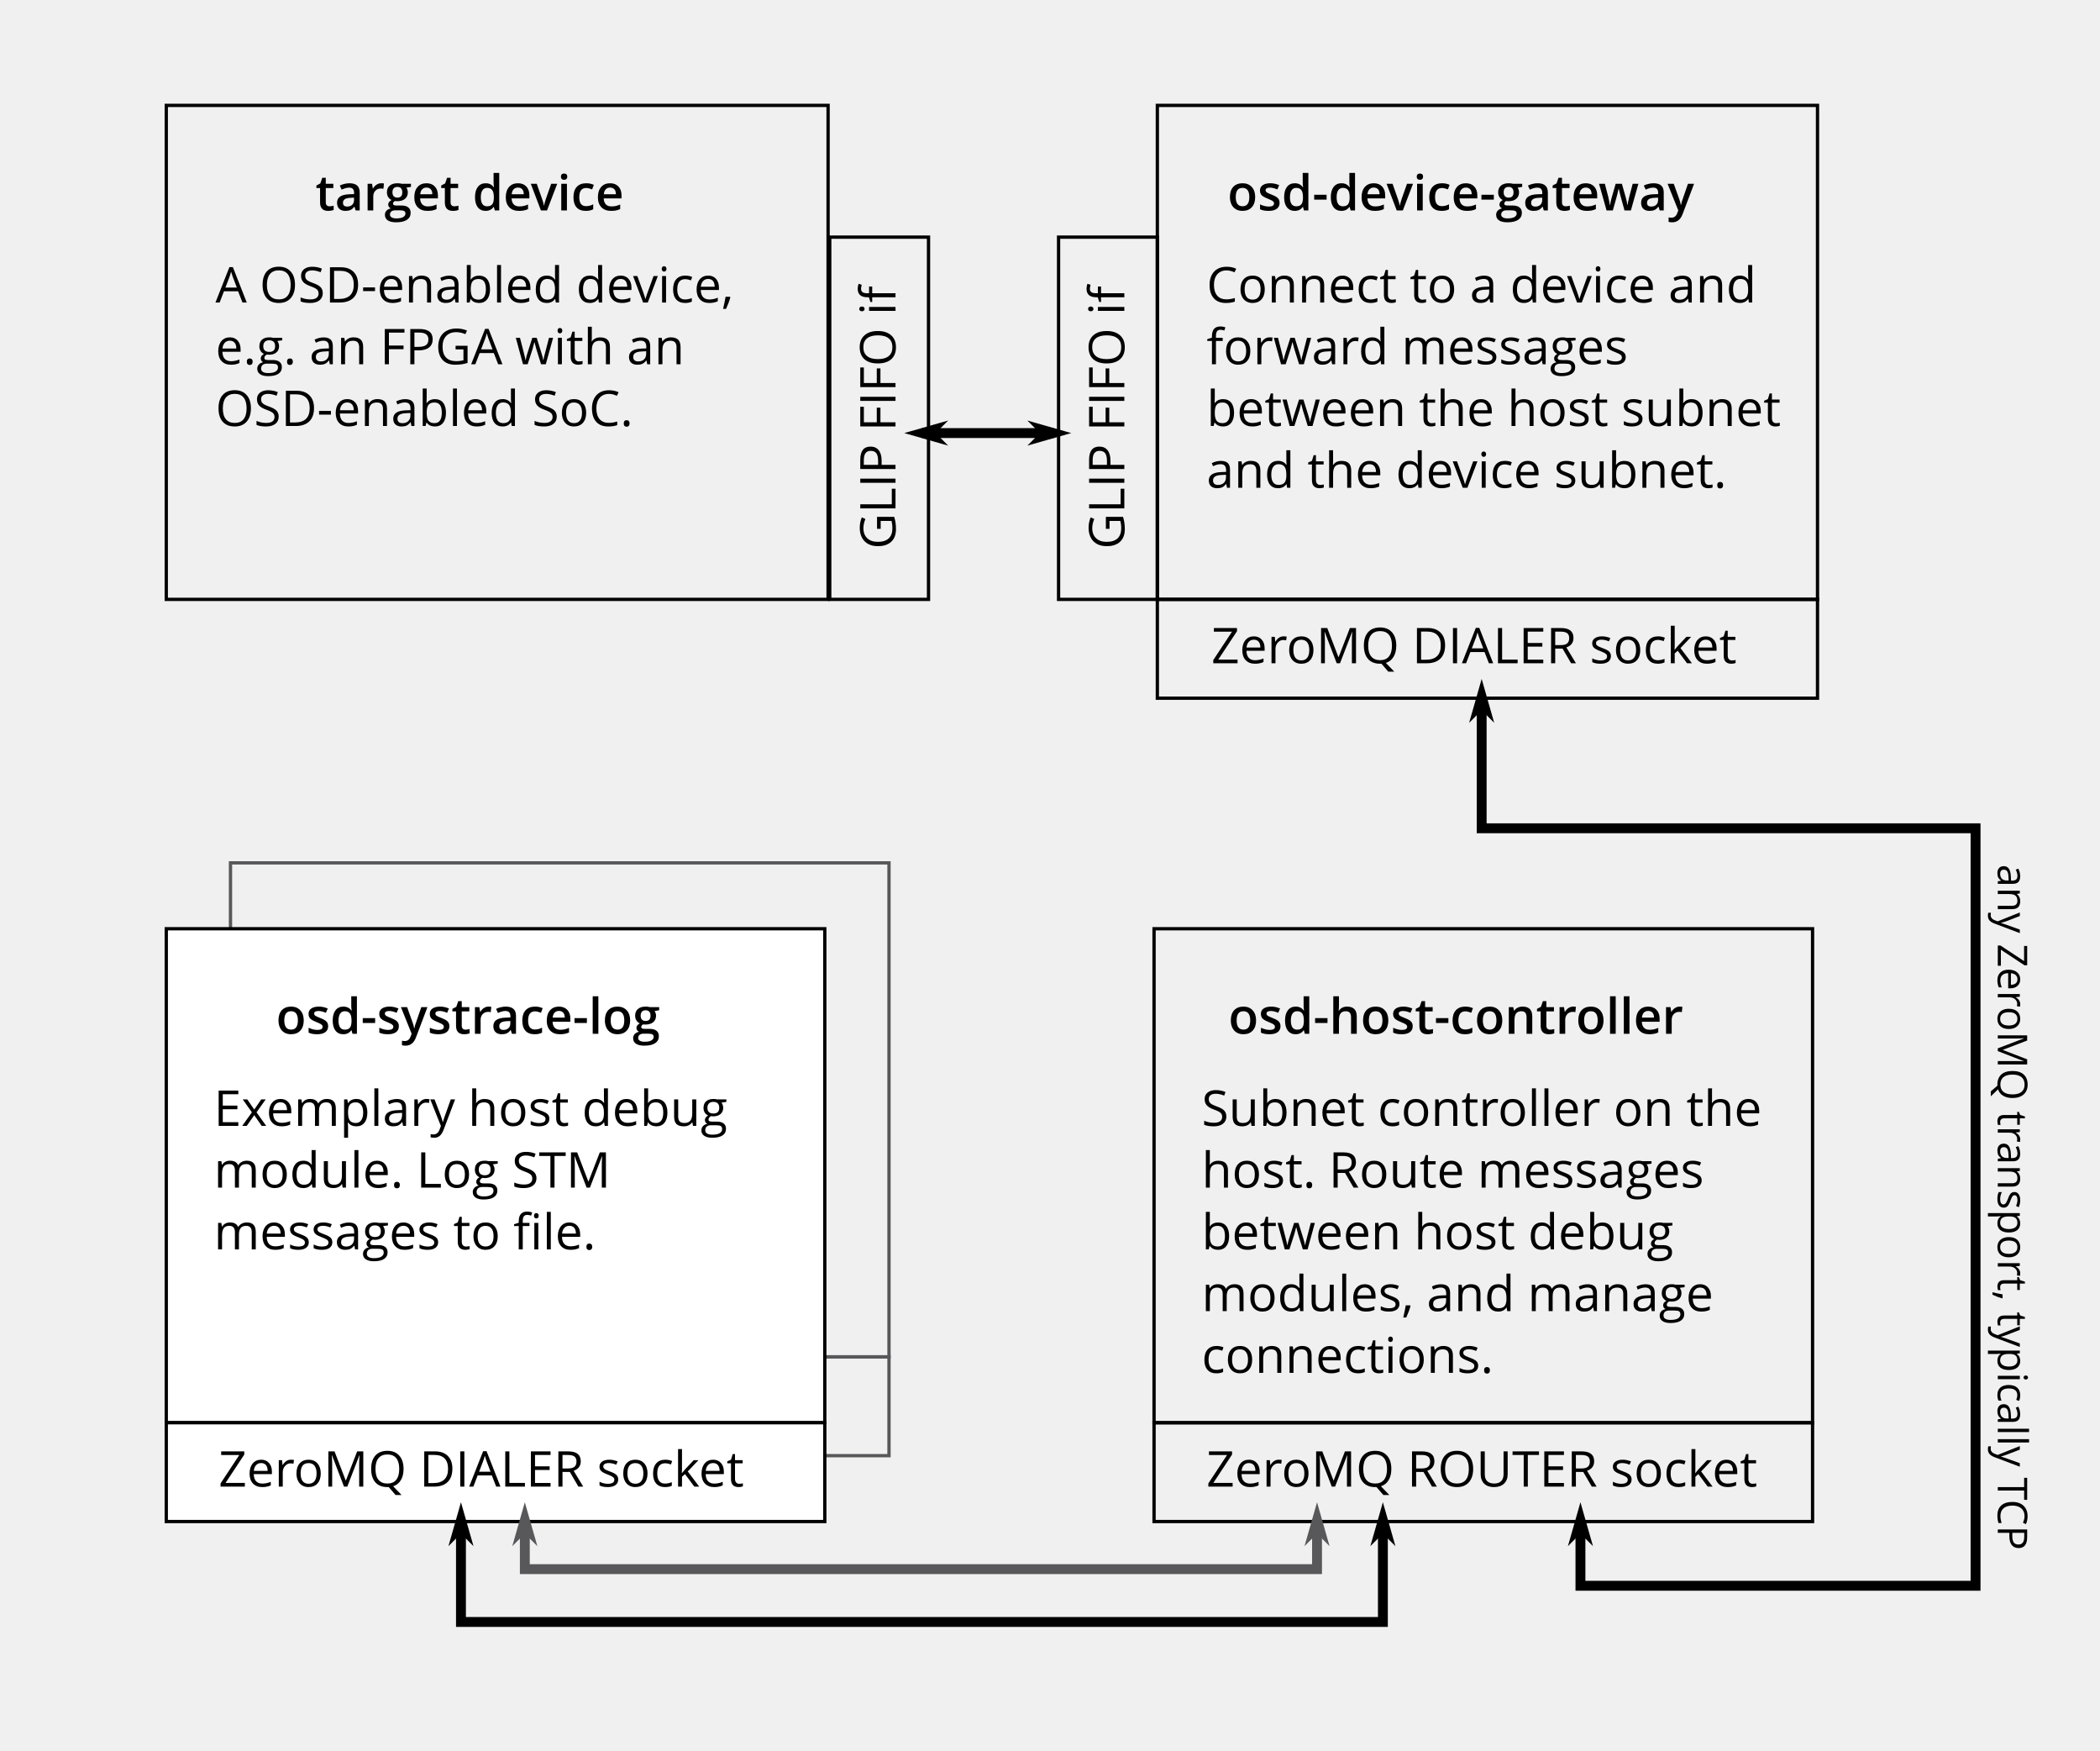
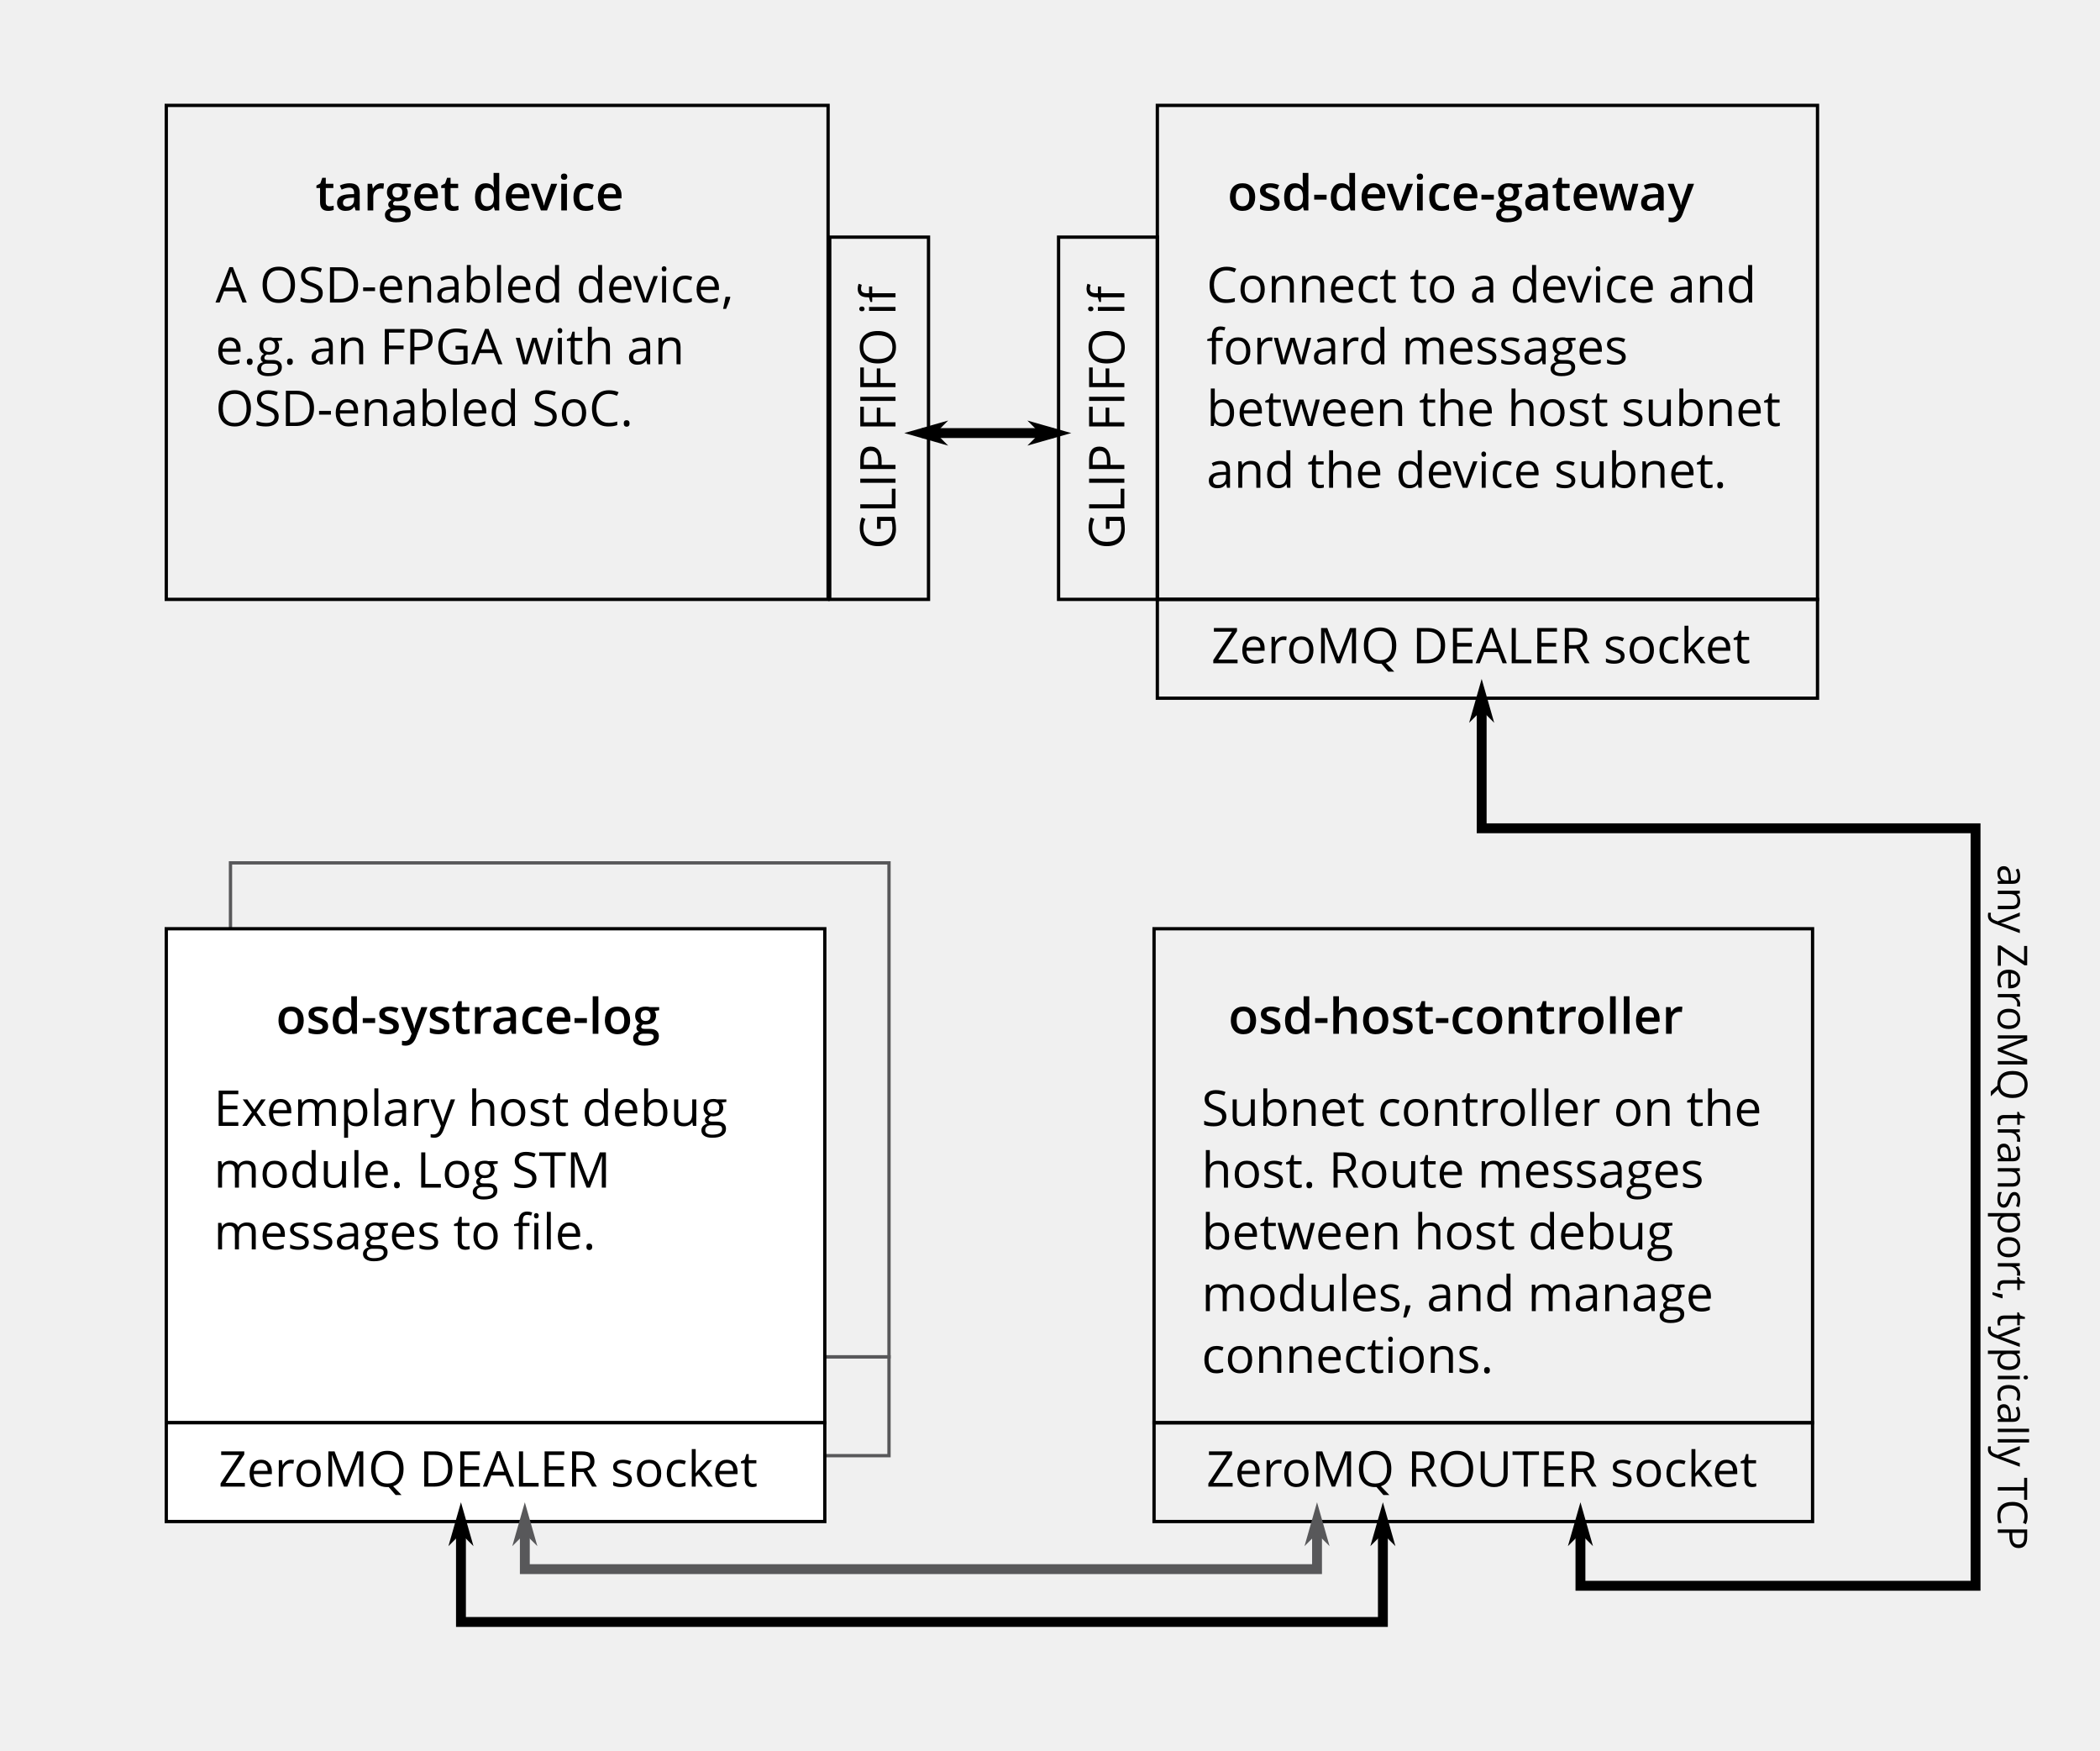
<svg xmlns="http://www.w3.org/2000/svg" width="180mm" height="150mm" viewBox="0 0 637.795 531.496" id="svg2" version="1.1">
  <defs id="defs4">
    <marker style="overflow:visible" id="marker5175" refX="0" refY="0" orient="auto">
      <path transform="matrix(-0.2,0,0,-0.2,-1.2,0)" style="fill:#58585a;fill-opacity:1;fill-rule:evenodd;stroke:#58585a;stroke-width:1pt;stroke-opacity:1" d="M 0,0 5,-5 -12.5,0 5,5 0,0 Z" id="path5177" />
    </marker>
    <marker style="overflow:visible" id="marker5111" refX="0" refY="0" orient="auto">
      <path transform="matrix(0.2,0,0,0.2,1.2,0)" style="fill:#58585a;fill-opacity:1;fill-rule:evenodd;stroke:#58585a;stroke-width:1pt;stroke-opacity:1" d="M 0,0 5,-5 -12.5,0 5,5 0,0 Z" id="path5113" />
    </marker>
    <marker orient="auto" refY="0" refX="0" id="marker4907" style="overflow:visible">
      <path id="path4909" d="M 0,0 5,-5 -12.5,0 5,5 0,0 Z" style="fill:#000000;fill-opacity:1;fill-rule:evenodd;stroke:#000000;stroke-width:1pt;stroke-opacity:1" transform="matrix(-0.2,0,0,-0.2,-1.2,0)" />
    </marker>
    <marker orient="auto" refY="0" refX="0" id="marker4837" style="overflow:visible">
      <path id="path4839" d="M 0,0 5,-5 -12.5,0 5,5 0,0 Z" style="fill:#000000;fill-opacity:1;fill-rule:evenodd;stroke:#000000;stroke-width:1pt;stroke-opacity:1" transform="matrix(0.2,0,0,0.2,1.2,0)" />
    </marker>
    <marker style="overflow:visible" id="marker4773" refX="0" refY="0" orient="auto">
      <path transform="matrix(-0.2,0,0,-0.2,-1.2,0)" style="fill:#000000;fill-opacity:1;fill-rule:evenodd;stroke:#000000;stroke-width:1pt;stroke-opacity:1" d="M 0,0 5,-5 -12.5,0 5,5 0,0 Z" id="path4775" />
    </marker>
    <marker style="overflow:visible" id="marker4723" refX="0" refY="0" orient="auto">
      <path transform="matrix(0.2,0,0,0.2,1.2,0)" style="fill:#000000;fill-opacity:1;fill-rule:evenodd;stroke:#000000;stroke-width:1pt;stroke-opacity:1" d="M 0,0 5,-5 -12.5,0 5,5 0,0 Z" id="path4725" />
    </marker>
    <marker orient="auto" refY="0" refX="0" id="Arrow1Send" style="overflow:visible">
      <path id="path4266" d="M 0,0 5,-5 -12.5,0 5,5 0,0 Z" style="fill:#000000;fill-opacity:1;fill-rule:evenodd;stroke:#000000;stroke-width:1pt;stroke-opacity:1" transform="matrix(-0.2,0,0,-0.2,-1.2,0)" />
    </marker>
    <marker style="overflow:visible" id="marker4597" refX="0" refY="0" orient="auto">
      <path transform="matrix(0.4,0,0,0.4,4,0)" style="fill:#000000;fill-opacity:1;fill-rule:evenodd;stroke:#000000;stroke-width:1pt;stroke-opacity:1" d="M 0,0 5,-5 -12.5,0 5,5 0,0 Z" id="path4599" />
    </marker>
    <marker orient="auto" refY="0" refX="0" id="Arrow1Sstart" style="overflow:visible">
      <path id="path4263" d="M 0,0 5,-5 -12.5,0 5,5 0,0 Z" style="fill:#000000;fill-opacity:1;fill-rule:evenodd;stroke:#000000;stroke-width:1pt;stroke-opacity:1" transform="matrix(0.2,0,0,0.2,1.2,0)" />
    </marker>
    <marker orient="auto" refY="0" refX="0" id="Arrow1Mend" style="overflow:visible">
      <path id="path4260" d="M 0,0 5,-5 -12.5,0 5,5 0,0 Z" style="fill:#000000;fill-opacity:1;fill-rule:evenodd;stroke:#000000;stroke-width:1pt;stroke-opacity:1" transform="matrix(-0.4,0,0,-0.4,-4,0)" />
    </marker>
  </defs>
  <g id="layer1" transform="translate(0,-520.8661)">
    <g id="g5093" style="stroke:#58585a">
      <rect style="opacity:1;fill:none;fill-opacity:1;stroke:#58585a;stroke-width:1;stroke-linecap:round;stroke-miterlimit:4;stroke-dasharray:none;stroke-dashoffset:0;stroke-opacity:1" id="rect5073" width="200" height="150" x="70" y="782.862" />
      <rect y="932.862" x="70" height="30" width="200" id="rect5087" style="opacity:1;fill:none;fill-opacity:1;stroke:#58585a;stroke-width:1;stroke-linecap:round;stroke-miterlimit:4;stroke-dasharray:none;stroke-dashoffset:0;stroke-opacity:1" />
    </g>
    <rect y="802.862" x="350.5" height="150" width="200" id="rect6325" style="opacity:1;fill:none;fill-opacity:1;stroke:#000000;stroke-width:1;stroke-linecap:round;stroke-miterlimit:4;stroke-dasharray:none;stroke-dashoffset:0;stroke-opacity:1" />
    <text id="text6327" y="834.759" x="450.266" style="font-style:normal;font-variant:normal;font-weight:normal;font-stretch:normal;font-size:12.5px;font-family:'Open Sans';-inkscape-font-specification:'Open Sans';text-align:center;text-anchor:middle;opacity:1;fill:none;fill-opacity:1;stroke:#000000;stroke-width:1;stroke-linecap:round;stroke-miterlimit:4;stroke-dasharray:none;stroke-dashoffset:0;stroke-opacity:1" xml:space="preserve">
      <tspan style="font-style:normal;font-variant:normal;font-weight:600;font-stretch:normal;font-size:15px;font-family:'Open Sans';-inkscape-font-specification:'Open Sans Semi-Bold';fill:#000000;stroke:none" y="834.759" x="450.266" id="tspan6329">osd-host-controller</tspan>
    </text>
    <text xml:space="preserve" style="font-style:normal;font-variant:normal;font-weight:normal;font-stretch:normal;font-size:15px;font-family:'Open Sans';-inkscape-font-specification:'Open Sans';text-align:start;text-anchor:start;opacity:1;fill:#000000;fill-opacity:1;stroke:none;stroke-width:1;stroke-linecap:round;stroke-miterlimit:4;stroke-dasharray:none;stroke-dashoffset:0;stroke-opacity:1" x="22.445" y="272.362" id="text6337">
      <tspan id="tspan6339" x="22.445" y="272.362" />
    </text>
    <flowRoot xml:space="preserve" id="flowRoot4153" style="font-style:normal;font-variant:normal;font-weight:normal;font-stretch:normal;font-size:15px;font-family:'Open Sans';-inkscape-font-specification:'Open Sans';text-align:center;text-anchor:middle;opacity:1;fill:#000000;fill-opacity:1;stroke:none;stroke-width:1;stroke-linecap:round;stroke-miterlimit:4;stroke-dasharray:2, 1;stroke-dashoffset:0;stroke-opacity:1">
      <flowRegion id="flowRegion4155">
        <rect id="rect4157" width="60" height="40" x="320" y="282.362" />
      </flowRegion>
      <flowPara id="flowPara4159">asdfasdfasdfasdf</flowPara>
    </flowRoot>
    <text xml:space="preserve" style="font-style:normal;font-variant:normal;font-weight:normal;font-stretch:normal;font-size:15px;font-family:'Open Sans';-inkscape-font-specification:'Open Sans';text-align:center;text-anchor:middle;opacity:1;fill:#000000;fill-opacity:1;stroke:none;stroke-width:1;stroke-linecap:round;stroke-miterlimit:4;stroke-dasharray:2, 1;stroke-dashoffset:0;stroke-opacity:1" x="364.943" y="862.716" id="text6420">
      <tspan x="364.943" y="862.716" id="tspan6422">
        <tspan x="364.943" y="862.716" style="text-align:start;text-anchor:start" id="tspan6424">Subnet controller on the </tspan>
      </tspan>
      <tspan x="364.943" y="881.466" id="tspan6426">
        <tspan x="364.943" y="881.466" style="text-align:start;text-anchor:start" id="tspan6428">host. Route messages </tspan>
      </tspan>
      <tspan x="364.943" y="900.216" id="tspan6430">
        <tspan x="364.943" y="900.216" style="text-align:start;text-anchor:start" id="tspan6432">between host debug </tspan>
      </tspan>
      <tspan x="364.943" y="918.966" id="tspan6434">
        <tspan x="364.943" y="918.966" style="text-align:start;text-anchor:start" id="tspan6436">modules, and manage </tspan>
      </tspan>
      <tspan x="364.943" y="937.716" id="tspan6438">
        <tspan x="364.943" y="937.716" style="text-align:start;text-anchor:start" id="tspan6440">connections.</tspan>
      </tspan>
    </text>
    <rect style="opacity:1;fill:none;fill-opacity:1;stroke:#000000;stroke-width:1;stroke-linecap:round;stroke-miterlimit:4;stroke-dasharray:none;stroke-dashoffset:0;stroke-opacity:1" id="rect4169" width="200" height="30" x="350.5" y="952.862" />
    <text xml:space="preserve" style="font-style:normal;font-variant:normal;font-weight:normal;font-stretch:normal;font-size:15px;font-family:'Open Sans';-inkscape-font-specification:'Open Sans';text-align:start;text-anchor:start;opacity:1;fill:#000000;fill-opacity:1;stroke:none;stroke-width:1;stroke-linecap:round;stroke-miterlimit:4;stroke-dasharray:2, 1;stroke-dashoffset:0;stroke-opacity:1" x="366.396" y="972.259" id="text4171">
      <tspan id="tspan4173" x="366.396" y="972.259">ZeroMQ ROUTER socket</tspan>
    </text>
    <rect style="opacity:1;fill:#ffffff;fill-opacity:1;stroke:#000000;stroke-width:1;stroke-linecap:round;stroke-miterlimit:4;stroke-dasharray:none;stroke-dashoffset:0;stroke-opacity:1" id="rect4175" width="200" height="150" x="50.5" y="802.862" />
    <text xml:space="preserve" style="font-style:normal;font-variant:normal;font-weight:normal;font-stretch:normal;font-size:12.5px;font-family:'Open Sans';-inkscape-font-specification:'Open Sans';text-align:center;text-anchor:middle;opacity:1;fill:none;fill-opacity:1;stroke:#000000;stroke-width:1;stroke-linecap:round;stroke-miterlimit:4;stroke-dasharray:none;stroke-dashoffset:0;stroke-opacity:1" x="150.266" y="834.759" id="text4177">
      <tspan id="tspan4179" x="150.266" y="834.759" style="font-style:normal;font-variant:normal;font-weight:600;font-stretch:normal;font-size:15px;font-family:'Open Sans';-inkscape-font-specification:'Open Sans Semi-Bold';fill:#000000;stroke:none">osd-systrace-log</tspan>
    </text>
    <text xml:space="preserve" style="font-style:normal;font-variant:normal;font-weight:normal;font-stretch:normal;font-size:15px;font-family:'Open Sans';-inkscape-font-specification:'Open Sans';text-align:center;text-anchor:middle;opacity:1;fill:#000000;fill-opacity:1;stroke:none;stroke-width:1;stroke-linecap:round;stroke-miterlimit:4;stroke-dasharray:2, 1;stroke-dashoffset:0;stroke-opacity:1" x="64.943" y="862.716" id="text6474">
      <tspan x="64.943" y="862.716" id="tspan6476">
        <tspan x="64.943" y="862.716" style="text-align:start;text-anchor:start" id="tspan6478">Exemplary host debug </tspan>
      </tspan>
      <tspan x="64.943" y="881.466" id="tspan6480">
        <tspan x="64.943" y="881.466" style="text-align:start;text-anchor:start" id="tspan6482">module. Log STM </tspan>
      </tspan>
      <tspan x="64.943" y="900.216" id="tspan6484">
        <tspan x="64.943" y="900.216" style="text-align:start;text-anchor:start" id="tspan6486">messages to file.</tspan>
      </tspan>
    </text>
    <rect y="952.862" x="50.5" height="30" width="200" id="rect4189" style="opacity:1;fill:#ffffff;fill-opacity:1;stroke:#000000;stroke-width:1;stroke-linecap:round;stroke-miterlimit:4;stroke-dasharray:none;stroke-dashoffset:0;stroke-opacity:1" />
    <text id="text4191" y="972.259" x="66.396" style="font-style:normal;font-variant:normal;font-weight:normal;font-stretch:normal;font-size:15px;font-family:'Open Sans';-inkscape-font-specification:'Open Sans';text-align:start;text-anchor:start;opacity:1;fill:#000000;fill-opacity:1;stroke:none;stroke-width:1;stroke-linecap:round;stroke-miterlimit:4;stroke-dasharray:2, 1;stroke-dashoffset:0;stroke-opacity:1" xml:space="preserve">
-       <tspan y="972.259" x="66.396" id="tspan4193">ZeroMQ DIALER socket</tspan>
+       <tspan y="972.259" x="66.396" id="tspan4193">ZeroMQ DEALER socket</tspan>
    </text>
    <rect style="opacity:1;fill:none;fill-opacity:1;stroke:#000000;stroke-width:1;stroke-linecap:round;stroke-miterlimit:4;stroke-dasharray:none;stroke-dashoffset:0;stroke-opacity:1" id="rect4195" width="200.5" height="150" x="351.5" y="552.862" />
    <text xml:space="preserve" style="font-style:normal;font-variant:normal;font-weight:normal;font-stretch:normal;font-size:12.5px;font-family:'Open Sans';-inkscape-font-specification:'Open Sans';text-align:center;text-anchor:middle;opacity:1;fill:none;fill-opacity:1;stroke:#000000;stroke-width:1;stroke-linecap:round;stroke-miterlimit:4;stroke-dasharray:none;stroke-dashoffset:0;stroke-opacity:1" x="451.766" y="584.759" id="text4197">
      <tspan id="tspan4199" x="451.766" y="584.759" style="font-style:normal;font-variant:normal;font-weight:600;font-stretch:normal;font-size:15px;font-family:'Open Sans';-inkscape-font-specification:'Open Sans Semi-Bold';fill:#000000;stroke:none">osd-device-gateway</tspan>
    </text>
    <text xml:space="preserve" style="font-style:normal;font-variant:normal;font-weight:normal;font-stretch:normal;font-size:15px;font-family:'Open Sans';-inkscape-font-specification:'Open Sans';text-align:center;text-anchor:middle;opacity:1;fill:#000000;fill-opacity:1;stroke:none;stroke-width:1;stroke-linecap:round;stroke-miterlimit:4;stroke-dasharray:2, 1;stroke-dashoffset:0;stroke-opacity:1" x="366.443" y="612.716" id="text6456">
      <tspan x="366.443" y="612.716" id="tspan6458">
        <tspan x="366.443" y="612.716" style="text-align:start;text-anchor:start" id="tspan6460">Connect to a device and </tspan>
      </tspan>
      <tspan x="366.443" y="631.466" id="tspan6462">
        <tspan x="366.443" y="631.466" style="text-align:start;text-anchor:start" id="tspan6464">forward messages </tspan>
      </tspan>
      <tspan x="366.443" y="650.216" id="tspan6466">
        <tspan x="366.443" y="650.216" style="text-align:start;text-anchor:start" id="tspan6468">between the host subnet </tspan>
      </tspan>
      <tspan x="366.443" y="668.966" id="tspan6470">
        <tspan x="366.443" y="668.966" style="text-align:start;text-anchor:start" id="tspan6472">and the device subnet.</tspan>
      </tspan>
    </text>
    <rect y="702.862" x="351.5" height="30" width="200.5" id="rect4209" style="opacity:1;fill:none;fill-opacity:1;stroke:#000000;stroke-width:1;stroke-linecap:round;stroke-miterlimit:4;stroke-dasharray:none;stroke-dashoffset:0;stroke-opacity:1" />
    <text id="text4211" y="722.259" x="367.896" style="font-style:normal;font-variant:normal;font-weight:normal;font-stretch:normal;font-size:15px;font-family:'Open Sans';-inkscape-font-specification:'Open Sans';text-align:start;text-anchor:start;opacity:1;fill:#000000;fill-opacity:1;stroke:none;stroke-width:1;stroke-linecap:round;stroke-miterlimit:4;stroke-dasharray:2, 1;stroke-dashoffset:0;stroke-opacity:1" xml:space="preserve">
-       <tspan y="722.259" x="367.896" id="tspan4213">ZeroMQ DIALER socket</tspan>
+       <tspan y="722.259" x="367.896" id="tspan4213">ZeroMQ DEALER socket</tspan>
    </text>
    <rect style="opacity:1;fill:none;fill-opacity:1;stroke:#000000;stroke-width:1;stroke-linecap:round;stroke-miterlimit:4;stroke-dasharray:none;stroke-dashoffset:0;stroke-opacity:1" id="rect4215" width="30" height="110" x="321.5" y="592.862" />
    <text xml:space="preserve" style="font-style:normal;font-variant:normal;font-weight:normal;font-stretch:normal;font-size:15px;font-family:'Open Sans';-inkscape-font-specification:'Open Sans';text-align:start;text-anchor:start;opacity:1;fill:none;fill-opacity:1;stroke:#000000;stroke-width:1;stroke-linecap:round;stroke-miterlimit:4;stroke-dasharray:none;stroke-dashoffset:0;stroke-opacity:1" x="-687.625" y="341.477" id="text4217" transform="matrix(0,-1,1,0,0,0)">
      <tspan id="tspan4219" x="-687.625" y="341.477" style="fill:#000000;stroke:none">GLIP FIFO if</tspan>
    </text>
    <rect y="552.862" x="50.5" height="150" width="201" id="rect4221" style="opacity:1;fill:none;fill-opacity:1;stroke:#000000;stroke-width:1;stroke-linecap:round;stroke-miterlimit:4;stroke-dasharray:none;stroke-dashoffset:0;stroke-opacity:1" />
    <text id="text4223" y="584.759" x="150.766" style="font-style:normal;font-variant:normal;font-weight:normal;font-stretch:normal;font-size:12.5px;font-family:'Open Sans';-inkscape-font-specification:'Open Sans';text-align:center;text-anchor:middle;opacity:1;fill:none;fill-opacity:1;stroke:#000000;stroke-width:1;stroke-linecap:round;stroke-miterlimit:4;stroke-dasharray:none;stroke-dashoffset:0;stroke-opacity:1" xml:space="preserve">
      <tspan style="font-style:normal;font-variant:normal;font-weight:600;font-stretch:normal;font-size:15px;font-family:'Open Sans';-inkscape-font-specification:'Open Sans Semi-Bold';fill:#000000;stroke:none" y="584.759" x="150.766" id="tspan4225">target device</tspan>
    </text>
    <text xml:space="preserve" style="font-style:normal;font-variant:normal;font-weight:normal;font-stretch:normal;font-size:15px;font-family:'Open Sans';-inkscape-font-specification:'Open Sans';text-align:center;text-anchor:middle;opacity:1;fill:#000000;fill-opacity:1;stroke:none;stroke-width:1;stroke-linecap:round;stroke-miterlimit:4;stroke-dasharray:2, 1;stroke-dashoffset:0;stroke-opacity:1" x="65.443" y="612.716" id="text6442">
      <tspan x="65.443" y="612.716" id="tspan6444">
        <tspan x="65.443" y="612.716" style="text-align:start;text-anchor:start" id="tspan6446">A OSD-enabled device, </tspan>
      </tspan>
      <tspan x="65.443" y="631.466" id="tspan6448">
        <tspan x="65.443" y="631.466" style="text-align:start;text-anchor:start" id="tspan6450">e.g. an FPGA with an </tspan>
      </tspan>
      <tspan x="65.443" y="650.216" id="tspan6452">
        <tspan x="65.443" y="650.216" style="text-align:start;text-anchor:start" id="tspan6454">OSD-enabled SoC.</tspan>
      </tspan>
    </text>
    <rect y="592.862" x="252" height="110" width="30" id="rect4235" style="opacity:1;fill:none;fill-opacity:1;stroke:#000000;stroke-width:1;stroke-linecap:round;stroke-miterlimit:4;stroke-dasharray:none;stroke-dashoffset:0;stroke-opacity:1" />
    <text transform="matrix(0,-1,1,0,0,0)" id="text4237" y="271.977" x="-687.625" style="font-style:normal;font-variant:normal;font-weight:normal;font-stretch:normal;font-size:15px;font-family:'Open Sans';-inkscape-font-specification:'Open Sans';text-align:start;text-anchor:start;opacity:1;fill:none;fill-opacity:1;stroke:#000000;stroke-width:1;stroke-linecap:round;stroke-miterlimit:4;stroke-dasharray:none;stroke-dashoffset:0;stroke-opacity:1" xml:space="preserve">
      <tspan style="fill:#000000;stroke:none" y="271.977" x="-687.625" id="tspan4239">GLIP FIFO if</tspan>
    </text>
    <path style="fill:none;fill-rule:evenodd;stroke:#000000;stroke-width:3;stroke-linecap:butt;stroke-linejoin:miter;stroke-miterlimit:4;stroke-dasharray:none;stroke-opacity:1;marker-start:url(#marker4837);marker-end:url(#marker4907)" d="m 280,652.362 40,0" id="path4241" />
    <path style="fill:none;fill-rule:evenodd;stroke:#000000;stroke-width:3;stroke-linecap:butt;stroke-linejoin:miter;stroke-miterlimit:4;stroke-dasharray:none;stroke-opacity:1;marker-start:url(#marker4723);marker-end:url(#marker4773)" d="m 450,732.362 0,40 150,0 0,230 -120,0 0,-20" id="path4243" />
    <path style="fill:none;fill-rule:evenodd;stroke:#000000;stroke-width:3;stroke-linecap:butt;stroke-linejoin:miter;stroke-miterlimit:4;stroke-dasharray:none;stroke-opacity:1;marker-start:url(#Arrow1Sstart);marker-end:url(#Arrow1Send)" d="m 420,982.362 0,30.99 -280,0 0,-30.99" id="path4245" />
    <path id="path5109" d="m 400,982.362 0,14.949 -240.604,0 0,-14.949" style="fill:none;fill-rule:evenodd;stroke:#58585a;stroke-width:3;stroke-linecap:butt;stroke-linejoin:miter;stroke-miterlimit:4;stroke-dasharray:none;stroke-opacity:1;marker-start:url(#marker5111);marker-end:url(#marker5175)" />
    <text xml:space="preserve" style="font-style:normal;font-variant:normal;font-weight:normal;font-stretch:normal;font-size:15px;font-family:'Open Sans';-inkscape-font-specification:'Open Sans';text-align:start;text-anchor:start;opacity:1;fill:#9c9d9f;fill-opacity:1;stroke:#58585a;stroke-width:3;stroke-linecap:round;stroke-miterlimit:4;stroke-dasharray:none;stroke-dashoffset:0;stroke-opacity:1" x="783.288" y="-606.753" id="text6313" transform="matrix(0,1,-1,0,0,0)">
      <tspan id="tspan6315" x="783.288" y="-606.753" style="font-size:12.5px;fill:#000000;stroke:none">any ZeroMQ transport, typically TCP</tspan>
    </text>
  </g>
</svg>
